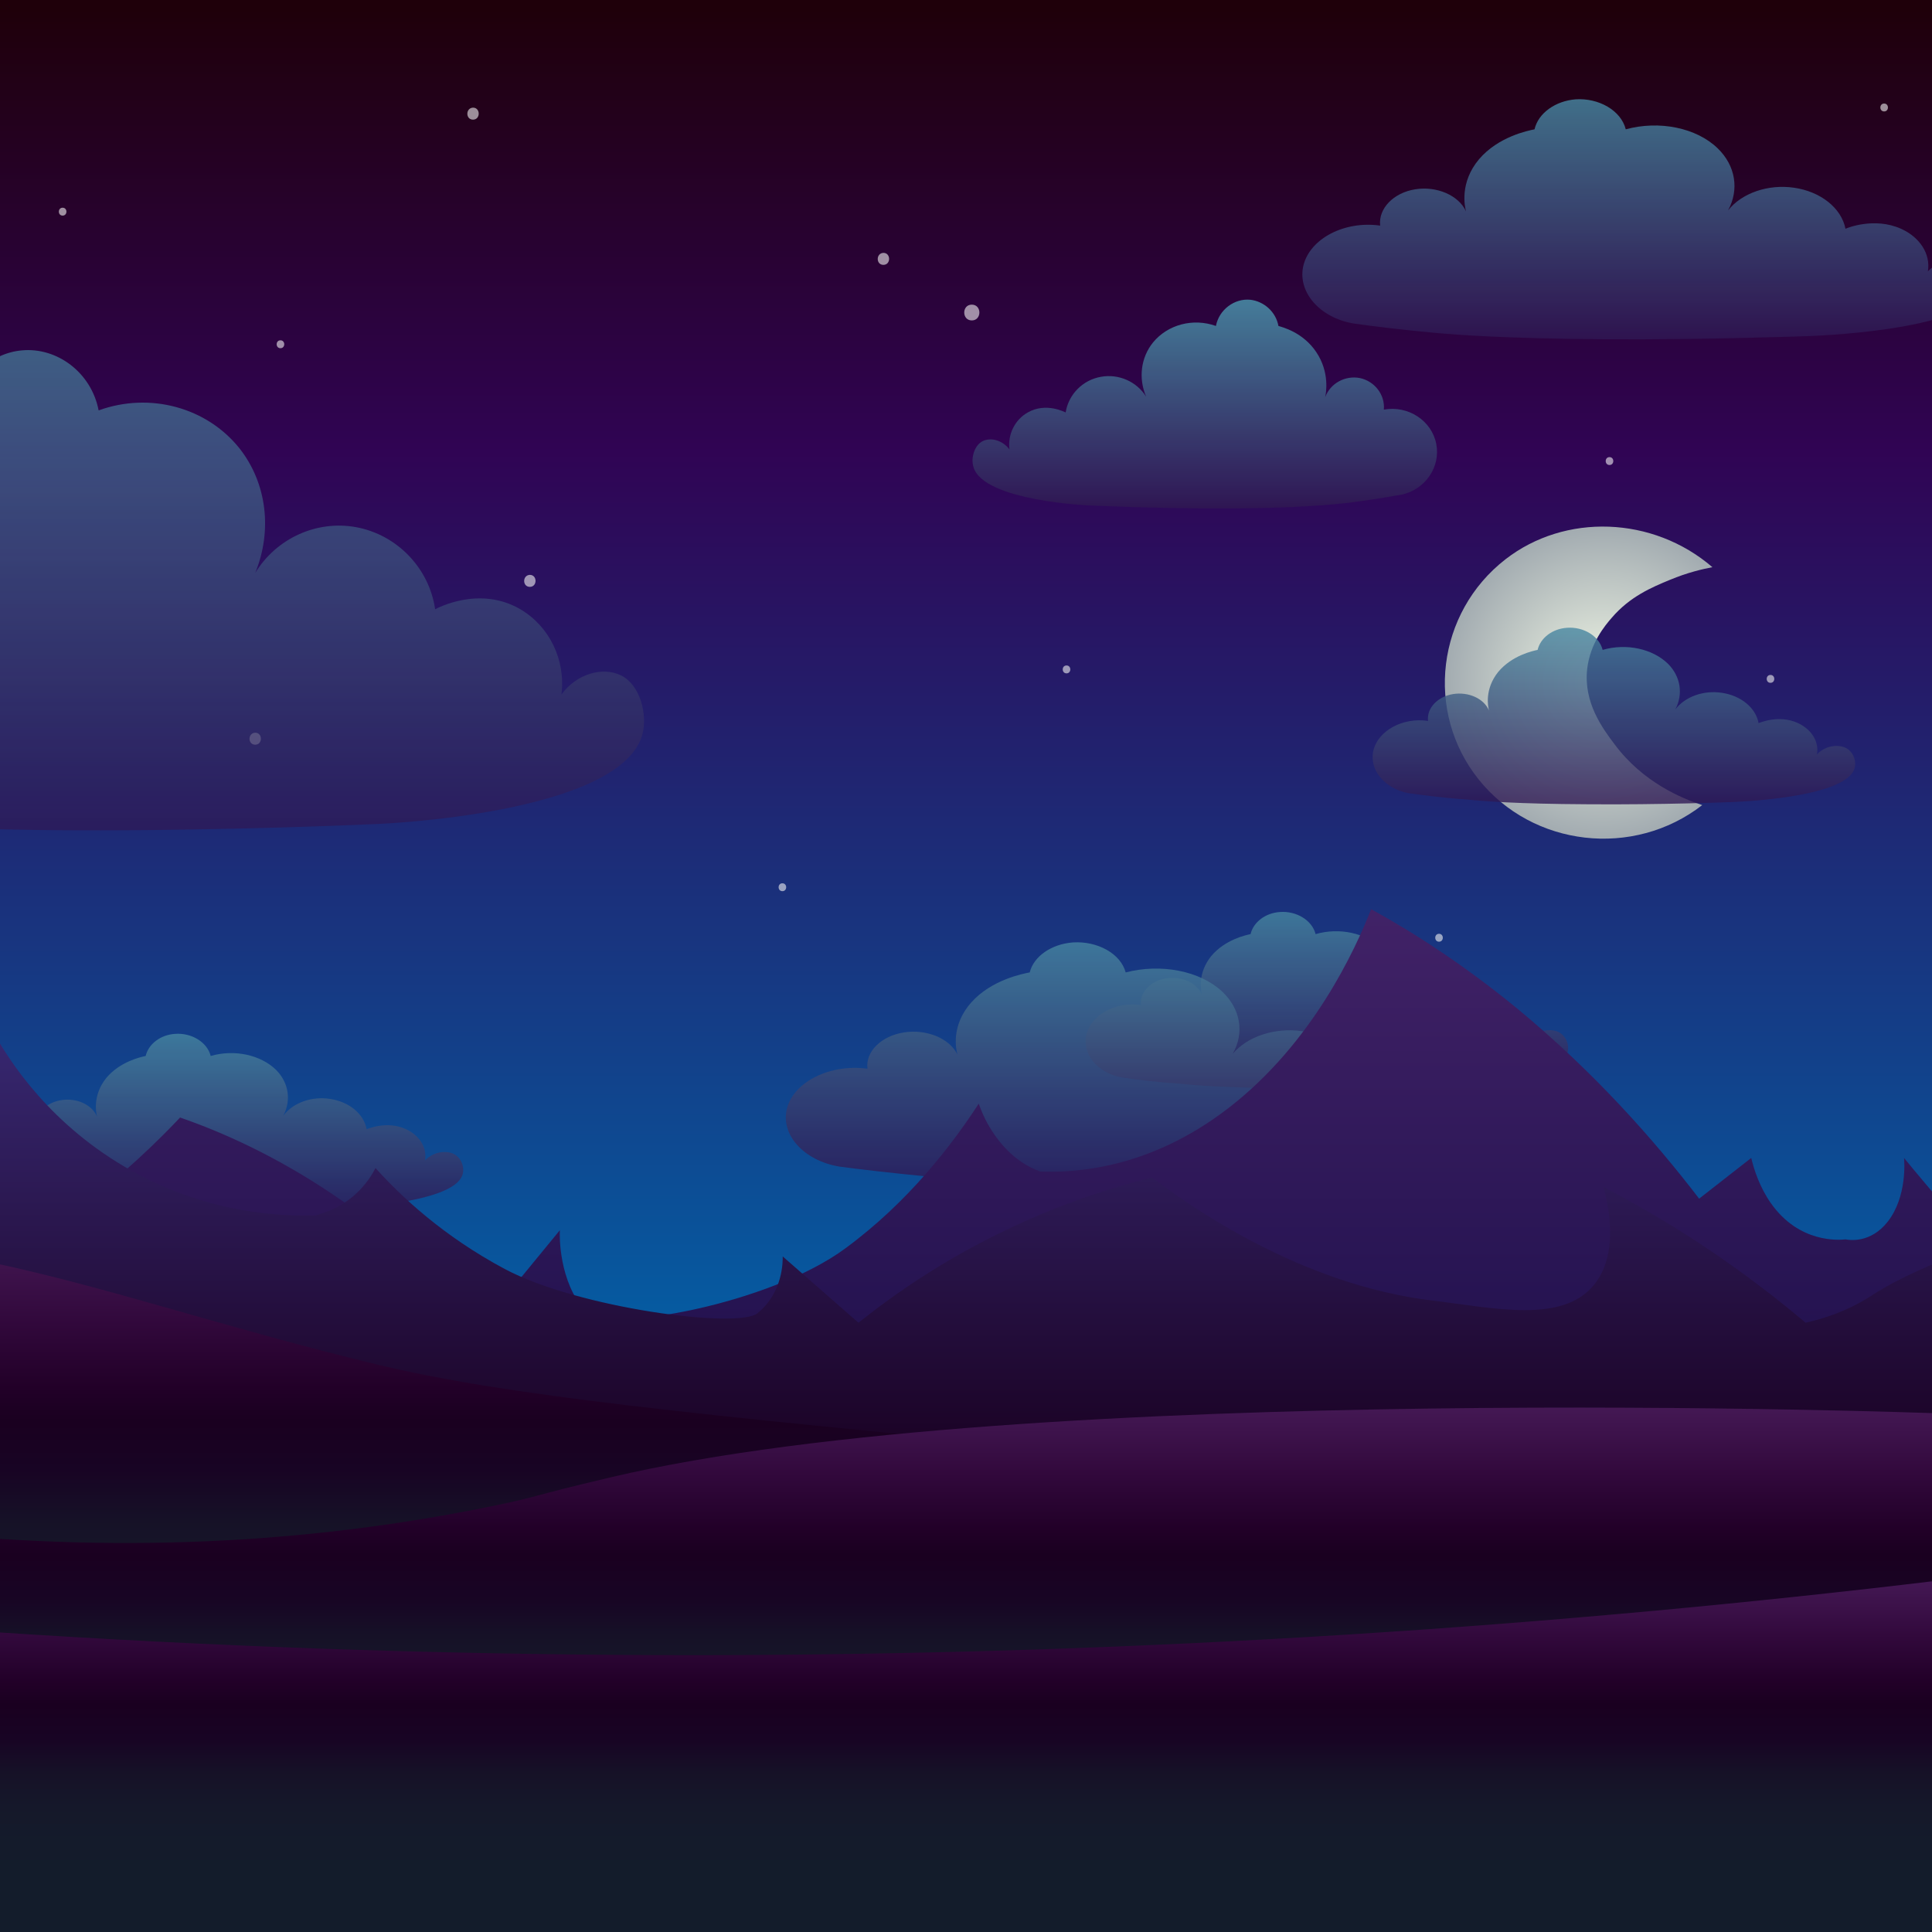
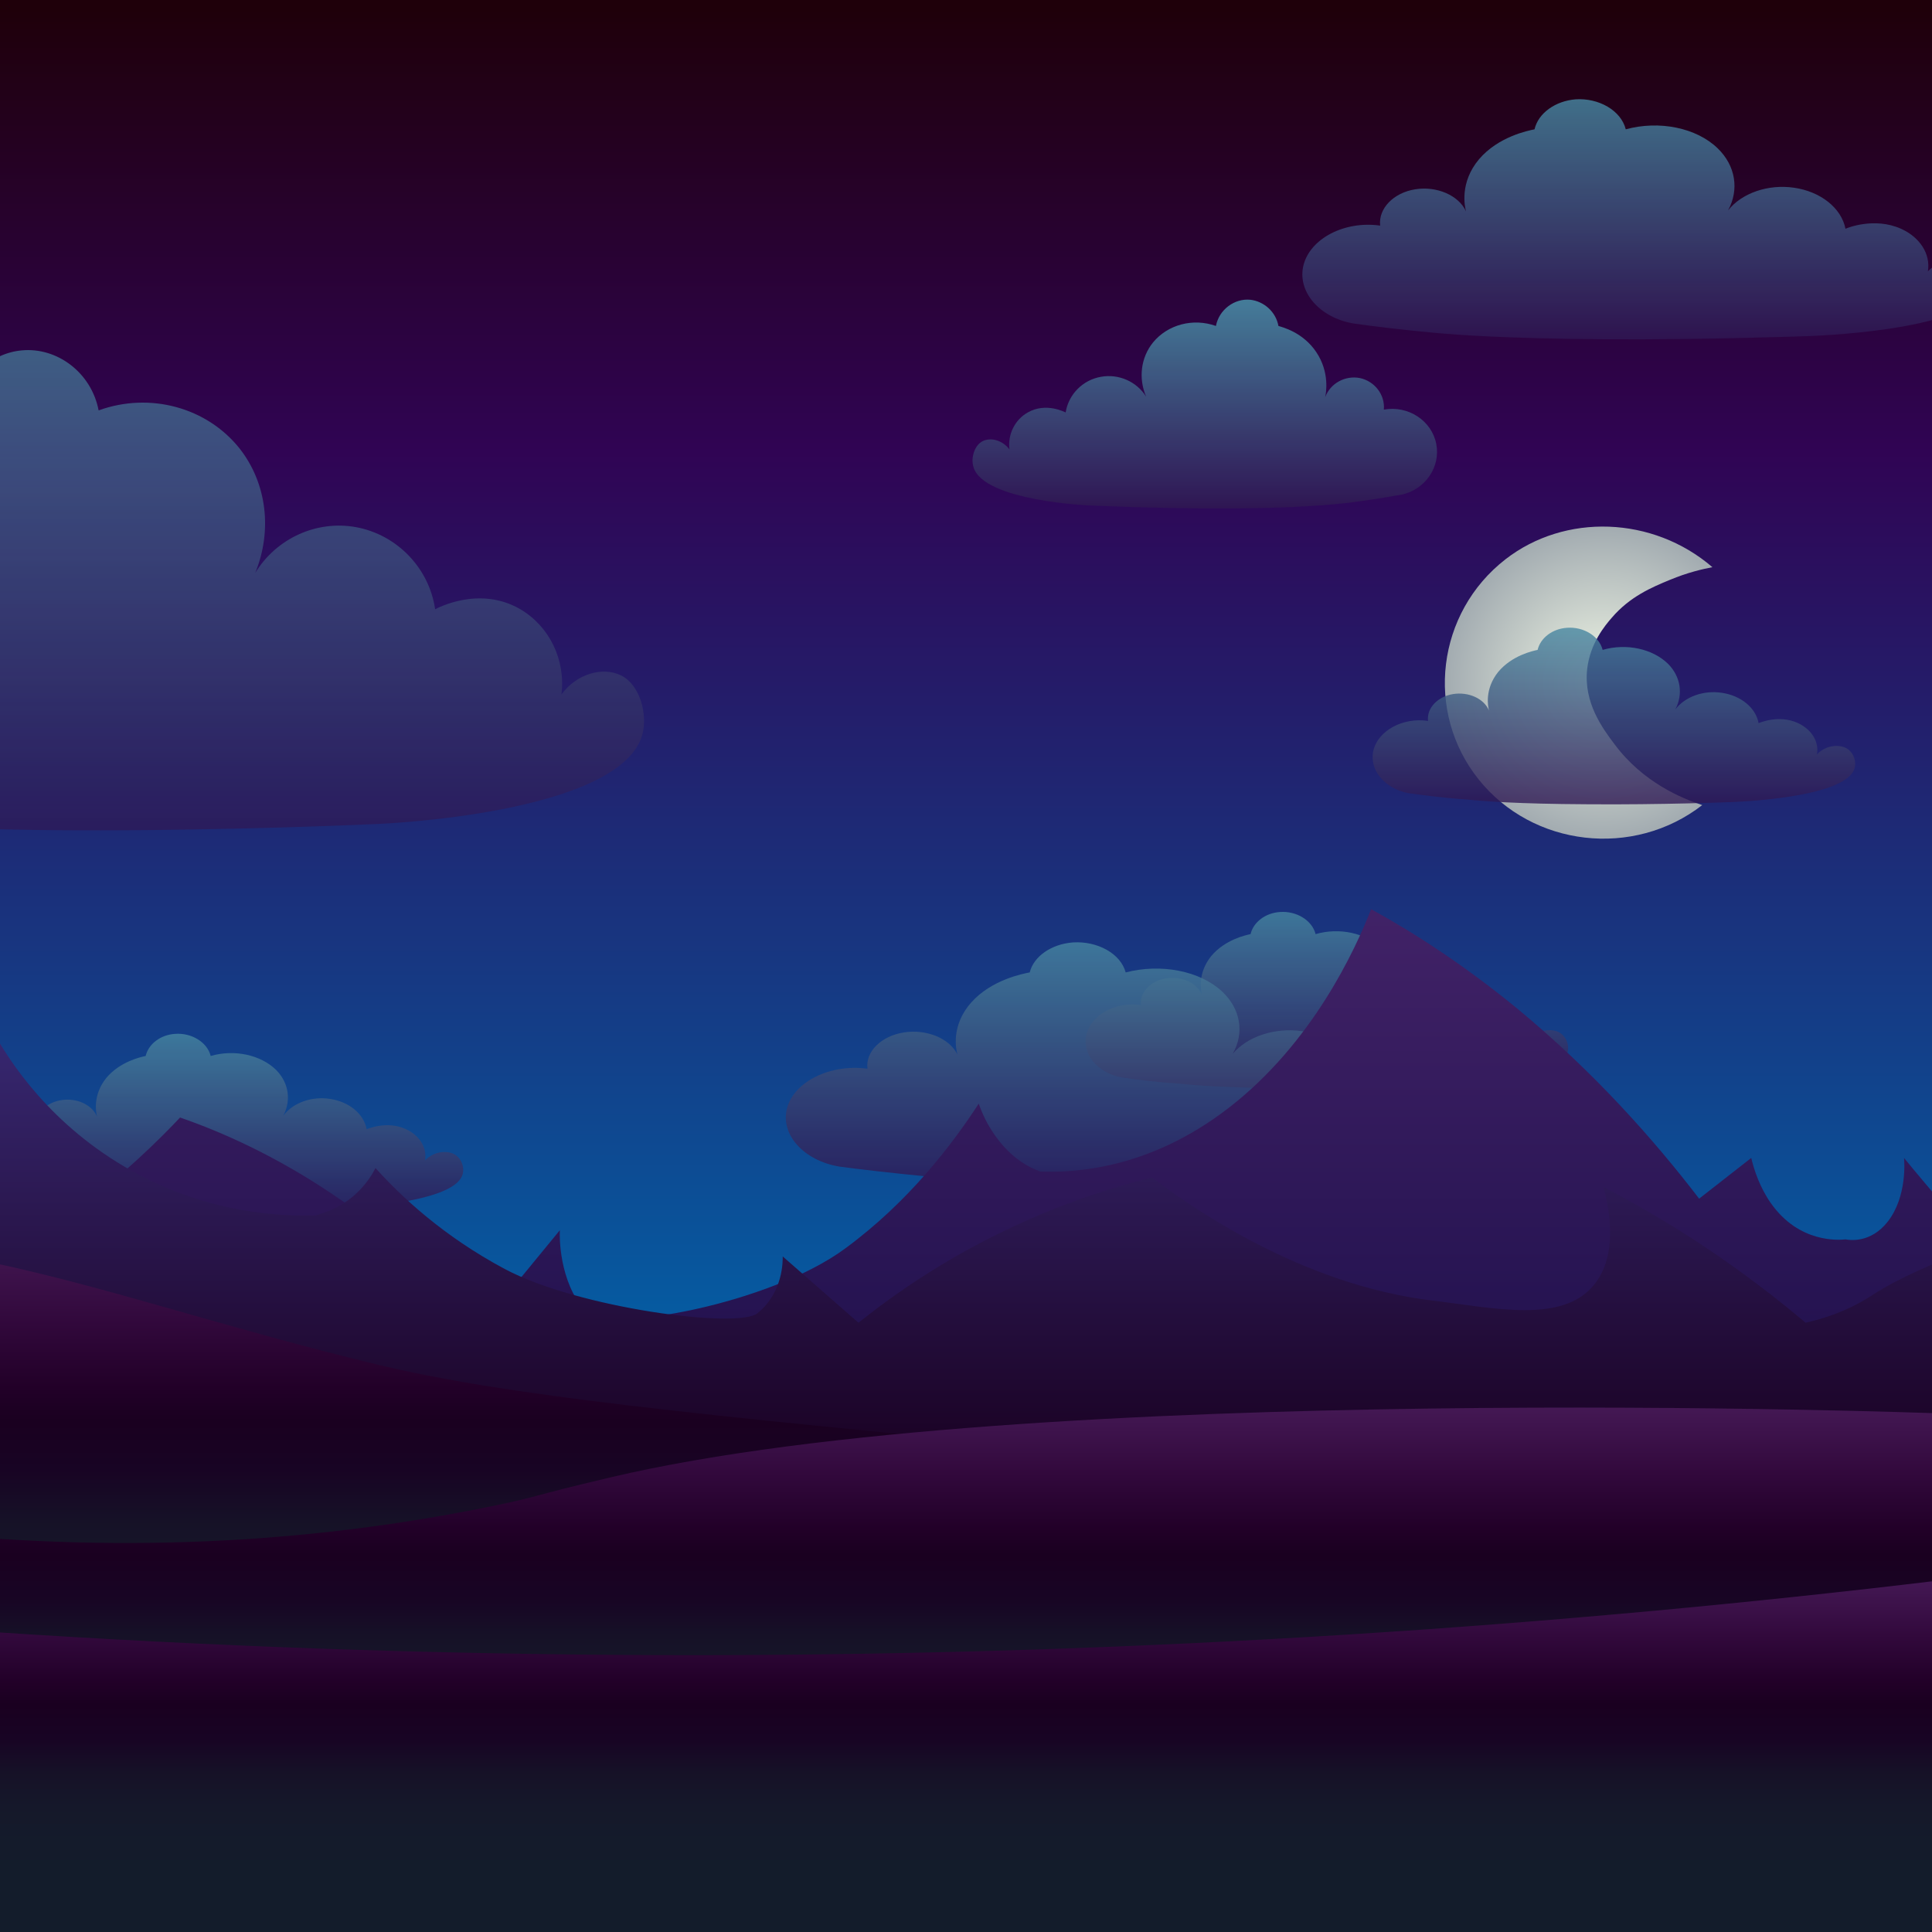
- <svg xmlns="http://www.w3.org/2000/svg" enable-background="new 0 0 792 612" version="1.1" viewBox="0 0 612 612" xml:space="preserve" id="svg192" width="612" height="612">
-   <defs id="defs196" />
-   <style type="text/css" id="style2">
- 	.st0{fill:url(#t);}
- 	.st1{opacity:0.59;}
- 	.st2{fill:#F1F2F2;}
- 	.st3{fill:url(#u);}
- 	.st4{opacity:0.68;fill:url(#v);}
- 	.st5{opacity:0.82;fill:url(#w);}
- 	.st6{opacity:0.92;fill:url(#x);}
- 	.st7{opacity:0.79;fill:url(#y);}
- 	.st8{opacity:0.79;fill:url(#z);}
- 	.st9{opacity:0.79;fill:url(#aa);}
- 	.st10{opacity:0.79;fill:url(#ab);}
- 	.st11{fill:url(#o);}
- 	.st12{fill:url(#p);}
- 	.st13{fill:url(#q);}
- 	.st14{fill:url(#r);}
- 	.st15{fill:url(#s);}
- 	.st16{fill:url(#SVGID_15_);}
- 	.st17{fill:url(#SVGID_16_);}
- 	.st18{opacity:0.68;fill:url(#SVGID_17_);}
- 	.st19{opacity:0.82;fill:url(#SVGID_18_);}
- 	.st20{opacity:0.92;fill:url(#SVGID_19_);}
- 	.st21{opacity:0.79;fill:url(#SVGID_20_);}
- 	.st22{opacity:0.79;fill:url(#SVGID_21_);}
- 	.st23{opacity:0.79;fill:url(#SVGID_22_);}
- 	.st24{opacity:0.79;fill:url(#SVGID_23_);}
- 	.st25{fill:url(#SVGID_24_);}
- 	.st26{fill:url(#SVGID_25_);}
- 	.st27{fill:url(#SVGID_26_);}
- 	.st28{fill:url(#SVGID_27_);}
- 	.st29{fill:url(#SVGID_28_);}
- 	.st30{fill:url(#SVGID_29_);}
- 	.st31{fill:url(#SVGID_30_);}
- 	.st32{opacity:0.68;fill:url(#SVGID_31_);}
- 	.st33{opacity:0.82;fill:url(#SVGID_32_);}
- 	.st34{opacity:0.92;fill:url(#SVGID_33_);}
- 	.st35{opacity:0.79;fill:url(#SVGID_34_);}
- 	.st36{opacity:0.79;fill:url(#SVGID_35_);}
- 	.st37{opacity:0.79;fill:url(#SVGID_36_);}
- 	.st38{opacity:0.79;fill:url(#SVGID_37_);}
- 	.st39{fill:url(#SVGID_38_);}
- 	.st40{fill:url(#SVGID_39_);}
- 	.st41{fill:url(#SVGID_40_);}
- 	.st42{fill:url(#SVGID_41_);}
- 	.st43{fill:url(#SVGID_42_);}
- 	.st44{fill:url(#SVGID_43_);}
- 	.st45{fill:url(#SVGID_44_);}
- 	.st46{opacity:0.68;fill:url(#SVGID_45_);}
- 	.st47{opacity:0.82;fill:url(#SVGID_46_);}
- 	.st48{opacity:0.92;fill:url(#SVGID_47_);}
- 	.st49{opacity:0.79;fill:url(#SVGID_48_);}
- 	.st50{opacity:0.79;fill:url(#SVGID_49_);}
- 	.st51{opacity:0.79;fill:url(#SVGID_50_);}
- 	.st52{opacity:0.79;fill:url(#SVGID_51_);}
- 	.st53{fill:url(#SVGID_52_);}
- 	.st54{fill:url(#SVGID_53_);}
- 	.st55{fill:url(#SVGID_54_);}
- 	.st56{fill:url(#SVGID_55_);}
- 	.st57{fill:url(#SVGID_56_);}
- 	.st58{fill:url(#SVGID_57_);}
- 	.st59{fill:url(#SVGID_58_);}
- 	.st60{opacity:0.68;fill:url(#SVGID_59_);}
- 	.st61{opacity:0.82;fill:url(#SVGID_60_);}
- 	.st62{opacity:0.92;fill:url(#SVGID_61_);}
- 	.st63{opacity:0.79;fill:url(#SVGID_62_);}
- 	.st64{opacity:0.79;fill:url(#SVGID_63_);}
- 	.st65{opacity:0.79;fill:url(#SVGID_64_);}
- 	.st66{opacity:0.79;fill:url(#SVGID_65_);}
- 	.st67{fill:url(#SVGID_66_);}
- 	.st68{fill:url(#SVGID_67_);}
- 	.st69{fill:url(#SVGID_68_);}
- 	.st70{fill:url(#SVGID_69_);}
- 	.st71{fill:url(#SVGID_70_);}
- </style>
-   <linearGradient id="t" x1="396" x2="396" y2="456" gradientUnits="userSpaceOnUse" gradientTransform="translate(-178.1591)">
-     <stop stop-color="#1F000A" offset=".006" id="stop4" />
-     <stop stop-color="#300454" offset=".314" id="stop6" />
-     <stop stop-color="#0066AB" offset=".993" id="stop8" />
+ <svg xmlns="http://www.w3.org/2000/svg" xml:space="preserve" id="svg192" version="1.1" viewBox="0 0 612 612">
+   <linearGradient id="t" x1="396" x2="396" y2="456" gradientTransform="translate(-178.16)" gradientUnits="userSpaceOnUse">
+     <stop id="stop4" offset=".006" stop-color="#1F000A" />
+     <stop id="stop6" offset=".314" stop-color="#300454" />
+     <stop id="stop8" offset=".993" stop-color="#0066AB" />
  </linearGradient>
-   <rect class="st0" width="792" height="456" id="rect11" x="-178.159" y="0" style="fill:url(#t)" />
-   <radialGradient id="u" cx="270.26" cy="131.05" r="55.541" gradientUnits="userSpaceOnUse" gradientTransform="matrix(0.5593133,0.6990798,-0.7124712,0.5529096,450.0017,-45.13602)">
-     <stop stop-color="#F1F7E6" offset="0" id="stop13" />
-     <stop stop-color="#A3ACB1" offset=".99" id="stop15" />
+   <path id="rect11" fill="url(#t)" d="M-178.159 0h792v456h-792z" />
+   <radialGradient id="u" cx="270.26" cy="131.05" r="55.541" gradientTransform="matrix(.55931 .69908 -.71247 .55291 450.002 -45.136)" gradientUnits="userSpaceOnUse">
+     <stop id="stop13" offset="0" stop-color="#F1F7E6" />
+     <stop id="stop15" offset=".99" stop-color="#A3ACB1" />
  </radialGradient>
-   <path class="st3" d="m 510.561,195.683 c 5.792,-6.761 12.723,-9.647 18.36,-11.982 5.709,-2.391 10.614,-3.478 13.519,-4.032 -18.903,-16.265 -46.72,-17.113 -65.53,-2.517 -21.802,16.919 -25.646,48.344 -8.531,69.736 17.115,21.392 49.037,25.061 70.838,8.142 -6.262,-2.053 -18.734,-7.105 -27.759,-19.251 -3.829,-5.074 -9.864,-13.195 -8.689,-23.851 0.94,-8.208 5.689,-13.82 7.791,-16.244 z" id="path18" style="fill:url(#u);stroke-width:0.899" />
-   <g class="st1" id="g58" transform="translate(-178.1591)">
-     <path class="st2" d="m 328,37.9 c 2.4,0 2.4,-3.8 0,-3.8 -2.4,0.1 -2.4,3.8 0,3.8 z" id="path20" />
-     <path class="st2" d="m 486,101.5 c 3.2,0 3.2,-5 0,-5 -3.2,0 -3.2,5 0,5 z" id="path22" />
-     <path class="st2" d="m 198,68.3 c 1.6,0 1.6,-2.5 0,-2.5 -1.6,0 -1.6,2.5 0,2.5 z" id="path24" />
-     <path class="st2" d="m 267,110.3 c 1.6,0 1.6,-2.5 0,-2.5 -1.6,0 -1.6,2.5 0,2.5 z" id="path26" />
-     <path class="st2" d="m 426,282.3 c 1.6,0 1.6,-2.5 0,-2.5 -1.6,0 -1.6,2.5 0,2.5 z" id="path28" />
-     <path class="st2" d="m 516,213.3 c 1.6,0 1.6,-2.5 0,-2.5 -1.6,0 -1.6,2.5 0,2.5 z" id="path30" />
-     <path class="st2" d="m 634,298.3 c 1.6,0 1.6,-2.5 0,-2.5 -1.6,0 -1.6,2.5 0,2.5 z" id="path32" />
-     <path class="st2" d="m 739,216.3 c 1.6,0 1.6,-2.5 0,-2.5 -1.6,0 -1.6,2.5 0,2.5 z" id="path34" />
-     <path class="st2" d="m 688,147.3 c 1.6,0 1.6,-2.5 0,-2.5 -1.6,0 -1.6,2.5 0,2.5 z" id="path36" />
-     <path class="st2" d="m 775,35.3 c 1.6,0 1.6,-2.5 0,-2.5 -1.6,0 -1.6,2.5 0,2.5 z" id="path38" />
-     <path class="st2" d="m 64,298.3 c 1.6,0 1.6,-2.5 0,-2.5 -1.6,0 -1.6,2.5 0,2.5 z" id="path40" />
-     <path class="st2" d="m 43,159.3 c 1.6,0 1.6,-2.5 0,-2.5 -1.6,0 -1.6,2.5 0,2.5 z" id="path42" />
-     <path class="st2" d="m 132,82.3 c 1.6,0 1.6,-2.5 0,-2.5 -1.6,0 -1.6,2.5 0,2.5 z" id="path44" />
-     <path class="st2" d="m 77,56.9 c 2.4,0 2.4,-3.8 0,-3.8 -2.4,0.1 -2.4,3.8 0,3.8 z" id="path46" />
-     <path class="st2" d="m 103,119.9 c 2.4,0 2.4,-3.8 0,-3.8 -2.4,0.1 -2.4,3.8 0,3.8 z" id="path48" />
-     <path class="st2" d="m 458,83.9 c 2.4,0 2.4,-3.8 0,-3.8 -2.4,0.1 -2.4,3.8 0,3.8 z" id="path50" />
-     <path class="st2" d="m 346,185.9 c 2.4,0 2.4,-3.8 0,-3.8 -2.4,0.1 -2.4,3.8 0,3.8 z" id="path52" />
-     <path class="st2" d="m 164,323.9 c 2.4,0 2.4,-3.8 0,-3.8 -2.4,0.1 -2.4,3.8 0,3.8 z" id="path54" />
-     <path class="st2" d="m 259,235.9 c 2.4,0 2.4,-3.8 0,-3.8 -2.4,0.1 -2.4,3.8 0,3.8 z" id="path56" />
-   </g>
-   <linearGradient id="v" x1="217.2" x2="217.2" y1="110.9" y2="263.03" gradientUnits="userSpaceOnUse" gradientTransform="translate(-178.1591)">
-     <stop stop-color="#4787A1" offset="0" id="stop60" />
-     <stop stop-color="#2F1753" offset=".995" id="stop62" />
+   <path id="path18" fill="url(#u)" stroke-width=".899" d="M510.56 195.683c5.793-6.761 12.723-9.647 18.361-11.982 5.71-2.391 10.614-3.478 13.519-4.033-18.903-16.265-46.72-17.113-65.53-2.516-21.801 16.919-25.646 48.344-8.53 69.736 17.114 21.391 49.036 25.06 70.838 8.141-6.262-2.052-18.734-7.104-27.759-19.25-3.828-5.075-9.864-13.195-8.69-23.852.94-8.208 5.69-13.82 7.792-16.244z" />
+   <linearGradient id="v" x1="217.2" x2="217.2" y1="110.9" y2="263.03" gradientTransform="translate(-178.16)" gradientUnits="userSpaceOnUse">
+     <stop id="stop60" offset="0" stop-color="#4787A1" />
+     <stop id="stop62" offset=".995" stop-color="#2F1753" />
  </linearGradient>
-   <path class="st4" d="m -101.159,253 c -16.7,-3.9 -27.4,-20.3 -24.2,-36.8 3.2,-16.9 20,-28.4 37.2,-25.2 -1,-10.9 6.4,-20.8 17,-23 10.5,-2.2 21.1,3.8 24.6,14 -0.6,-3 -3.3,-18.2 6.4,-33 9.4,-14.5 23.9,-18.3 27,-19 1.9,-10.3 10.2,-18.1 20,-19 11.2,-1.1 22.1,7 24.4,19 16.3,-5.9 34.3,-0.9 44.6,12 8.7,11 10.5,26.1 5,39.5 6.7,-11 19.5,-16.8 32,-14.5 12.9,2.4 23.1,12.9 25,26 0.6,-0.3 14,-7.6 27,0 9.2,5.4 14.4,16.1 13,27 4.9,-6.7 13.2,-8.9 19,-6 5.9,3 8.4,12.3 6.6,18.8 -7.2,25.2 -83.6,28.2 -83.6,28.2 0,0 -48.4,2.3 -99,2 -47.8,-0.3 -71.7,-2.8 -82,-4 -16.5,-1.9 -30.3,-4.2 -40,-6 z" id="path65" style="fill:url(#v)" />
-   <linearGradient id="w" x1="663.58" x2="663.58" y1="29.904" y2="105.97" gradientUnits="userSpaceOnUse" gradientTransform="translate(-143.5083,1.467191)">
-     <stop stop-color="#4787A1" offset="0" id="stop67" />
-     <stop stop-color="#2F1753" offset=".995" id="stop69" />
+   <path id="path65" fill="url(#v)" d="M-101.16 253c-16.7-3.9-27.4-20.3-24.2-36.8 3.2-16.9 20-28.4 37.2-25.2-1-10.9 6.4-20.8 17-23 10.5-2.2 21.1 3.8 24.6 14-.6-3-3.3-18.2 6.4-33 9.4-14.5 23.9-18.3 27-19 1.9-10.3 10.2-18.1 20-19 11.2-1.1 22.1 7 24.4 19 16.3-5.9 34.3-.9 44.6 12 8.7 11 10.5 26.1 5 39.5 6.7-11 19.5-16.8 32-14.5 12.9 2.4 23.1 12.9 25 26 .6-.3 14-7.6 27 0 9.2 5.4 14.4 16.1 13 27 4.9-6.7 13.2-8.9 19-6 5.9 3 8.4 12.3 6.6 18.8-7.2 25.2-83.6 28.2-83.6 28.2s-48.4 2.3-99 2c-47.8-.3-71.7-2.8-82-4a590.2 590.2 0 0 1-40-6z" opacity=".68" />
+   <linearGradient id="w" x1="663.58" x2="663.58" y1="29.904" y2="105.97" gradientTransform="translate(-143.508 1.467)" gradientUnits="userSpaceOnUse">
+     <stop id="stop67" offset="0" stop-color="#4787A1" />
+     <stop id="stop69" offset=".995" stop-color="#2F1753" />
  </linearGradient>
-   <path class="st5" d="m 428.692,102.467 c -10.9,-1.9 -17.8,-10.2 -15.8,-18.4 2.1,-8.5 13,-14.2 24.3,-12.6 -0.6,-5.4 4.2,-10.4 11.1,-11.5 6.8,-1.1 13.8,1.9 16.1,7 -0.4,-1.5 -2.1,-9.1 4.1,-16.5 6.1,-7.2 15.6,-9.1 17.6,-9.5 1.2,-5.2 6.7,-9 13,-9.5 7.3,-0.5 14.4,3.5 15.9,9.5 10.6,-2.9 22.4,-0.5 29.1,6 5.7,5.5 6.9,13.1 3.3,19.7 4.3,-5.5 12.7,-8.4 20.9,-7.2 8.4,1.2 15,6.4 16.3,13 0.4,-0.2 9.1,-3.8 17.6,0 6,2.7 9.4,8 8.5,13.5 3.2,-3.4 8.6,-4.5 12.4,-3 3.9,1.5 5.5,6.1 4.3,9.4 -4.7,12.6 -54.5,14.1 -54.5,14.1 0,0 -31.6,1.2 -64.6,1 -31.2,-0.2 -46.8,-1.4 -53.5,-2 -10.8,-1 -19.8,-2.1 -26.1,-3 z" id="path72" style="fill:url(#w)" />
-   <linearGradient id="x" x1="-2904.7" x2="-2904.7" y1="55.904" y2="122" gradientTransform="matrix(-1.1403,0,0,1,-2930.733,39.05537)" gradientUnits="userSpaceOnUse">
-     <stop stop-color="#4787A1" offset="0" id="stop74" />
-     <stop stop-color="#2F1753" offset=".995" id="stop76" />
+   <path id="path72" fill="url(#w)" d="M428.692 102.467c-10.9-1.9-17.8-10.2-15.8-18.4 2.1-8.5 13-14.2 24.3-12.6-.6-5.4 4.2-10.4 11.1-11.5 6.8-1.1 13.8 1.9 16.1 7-.4-1.5-2.1-9.1 4.1-16.5 6.1-7.2 15.6-9.1 17.6-9.5 1.2-5.2 6.7-9 13-9.5 7.3-.5 14.4 3.5 15.9 9.5 10.6-2.9 22.4-.5 29.1 6 5.7 5.5 6.9 13.1 3.3 19.7 4.3-5.5 12.7-8.4 20.9-7.2 8.4 1.2 15 6.4 16.3 13 .4-.2 9.1-3.8 17.6 0 6 2.7 9.4 8 8.5 13.5 3.2-3.4 8.6-4.5 12.4-3 3.9 1.5 5.5 6.1 4.3 9.4-4.7 12.6-54.5 14.1-54.5 14.1s-31.6 1.2-64.6 1c-31.2-.2-46.8-1.4-53.5-2-10.8-1-19.8-2.1-26.1-3z" opacity=".82" />
+   <linearGradient id="x" x1="-2904.7" x2="-2904.7" y1="55.904" y2="122" gradientTransform="matrix(-1.1403 0 0 1 -2930.733 39.055)" gradientUnits="userSpaceOnUse">
+     <stop id="stop74" offset="0" stop-color="#4787A1" />
+     <stop id="stop76" offset=".995" stop-color="#2F1753" />
  </linearGradient>
-   <path class="st6" d="m 444.167,156.655 c 7.4,-1.7 12.2,-8.8 10.8,-16 -1.4,-7.4 -8.9,-12.3 -16.6,-10.9 0.4,-4.7 -2.9,-9 -7.6,-10 -4.7,-0.9 -9.4,1.7 -11,6.1 0.3,-1.3 1.5,-7.9 -2.8,-14.3 -4.2,-6.3 -10.7,-7.9 -12,-8.3 -0.8,-4.5 -4.6,-7.8 -8.9,-8.3 -5,-0.5 -9.9,3.1 -10.9,8.3 -7.3,-2.6 -15.3,-0.4 -19.9,5.2 -3.9,4.8 -4.7,11.4 -2.2,17.2 -3,-4.8 -8.7,-7.3 -14.3,-6.3 -5.8,1 -10.3,5.6 -11.2,11.3 -0.3,-0.1 -6.2,-3.3 -12,0 -4.1,2.3 -6.4,7 -5.8,11.7 -2.2,-2.9 -5.9,-3.9 -8.5,-2.6 -2.6,1.3 -3.8,5.3 -2.9,8.2 3.2,10.9 37.3,12.2 37.3,12.2 0,0 21.6,1 44.2,0.9 21.3,-0.1 32,-1.2 36.6,-1.7 7.2,-0.9 13.3,-1.9 17.7,-2.7 z" id="path79" style="fill:url(#x)" />
-   <linearGradient id="y" x1="248.47" x2="248.47" y1="327.57" y2="383.6" gradientUnits="userSpaceOnUse" gradientTransform="translate(-178.1591)">
-     <stop stop-color="#4787A1" offset="0" id="stop81" />
-     <stop stop-color="#2F1753" offset=".995" id="stop83" />
+   <path id="path79" fill="url(#x)" d="M444.167 156.655c7.4-1.7 12.2-8.8 10.8-16-1.4-7.4-8.9-12.3-16.6-10.9.4-4.7-2.9-9-7.6-10-4.7-.9-9.4 1.7-11 6.1.3-1.3 1.5-7.9-2.8-14.3-4.2-6.3-10.7-7.9-12-8.3-.8-4.5-4.6-7.8-8.9-8.3-5-.5-9.9 3.1-10.9 8.3-7.3-2.6-15.3-.4-19.9 5.2-3.9 4.8-4.7 11.4-2.2 17.2-3-4.8-8.7-7.3-14.3-6.3-5.8 1-10.3 5.6-11.2 11.3-.3-.1-6.2-3.3-12 0-4.1 2.3-6.4 7-5.8 11.7-2.2-2.9-5.9-3.9-8.5-2.6-2.6 1.3-3.8 5.3-2.9 8.2 3.2 10.9 37.3 12.2 37.3 12.2s21.6 1 44.2.9c21.3-.1 32-1.2 36.6-1.7 7.2-.9 13.3-1.9 17.7-2.7z" opacity=".92" />
+   <linearGradient id="y" x1="248.47" x2="248.47" y1="327.57" y2="383.6" gradientTransform="translate(-178.16)" gradientUnits="userSpaceOnUse">
+     <stop id="stop81" offset="0" stop-color="#4787A1" />
+     <stop id="stop83" offset=".995" stop-color="#2F1753" />
  </linearGradient>
-   <path class="st7" d="m 5.341,379.9 c -7.7,-1.4 -12.7,-7.5 -11.2,-13.6 1.5,-6.2 9.3,-10.5 17.3,-9.3 -0.5,-4 3,-7.7 7.9,-8.5 4.9,-0.8 9.8,1.4 11.4,5.2 -0.3,-1.1 -1.5,-6.7 2.9,-12.2 4.4,-5.3 11.1,-6.7 12.5,-7 0.9,-3.8 4.7,-6.7 9.3,-7 5.2,-0.4 10.2,2.6 11.3,7 7.6,-2.2 15.9,-0.3 20.7,4.4 4,4 4.9,9.6 2.3,14.5 3.1,-4.1 9,-6.2 14.8,-5.3 6,0.9 10.7,4.7 11.6,9.6 0.3,-0.1 6.5,-2.8 12.5,0 4.3,2 6.7,5.9 6,9.9 2.3,-2.5 6.1,-3.3 8.8,-2.2 2.7,1.1 3.9,4.5 3,6.9 -3.3,9.3 -38.7,10.4 -38.7,10.4 0,0 -22.5,0.9 -45.9,0.7 -22.2,-0.1 -33.3,-1 -38,-1.5 -7.6,-0.5 -14,-1.3 -18.5,-2 z" id="path86" style="fill:url(#y)" />
-   <linearGradient id="z" x1="77.001" x2="77.001" y1="299.93" y2="355.96" gradientUnits="userSpaceOnUse" gradientTransform="translate(434.2677,-101.0343)">
-     <stop stop-color="#4787A1" offset="0" id="stop88" />
-     <stop stop-color="#2F1753" offset=".995" id="stop90" />
+   <path id="path86" fill="url(#y)" d="M5.34 379.9c-7.7-1.4-12.7-7.5-11.2-13.6 1.5-6.2 9.3-10.5 17.3-9.3-.5-4 3-7.7 7.9-8.5 4.9-.8 9.8 1.4 11.4 5.2-.3-1.1-1.5-6.7 2.9-12.2 4.4-5.3 11.1-6.7 12.5-7 .9-3.8 4.7-6.7 9.3-7 5.2-.4 10.2 2.6 11.3 7 7.6-2.2 15.9-.3 20.7 4.4 4 4 4.9 9.6 2.3 14.5 3.1-4.1 9-6.2 14.8-5.3 6 .9 10.7 4.7 11.6 9.6.3-.1 6.5-2.8 12.5 0 4.3 2 6.7 5.9 6 9.9 2.3-2.5 6.1-3.3 8.8-2.2 2.7 1.1 3.9 4.5 3 6.9-3.3 9.3-38.7 10.4-38.7 10.4s-22.5.9-45.9.7c-22.2-.1-33.3-1-38-1.5-7.6-.5-14-1.3-18.5-2z" opacity=".79" />
+   <linearGradient id="z" x1="77.001" x2="77.001" y1="299.93" y2="355.96" gradientTransform="translate(434.268 -101.034)" gradientUnits="userSpaceOnUse">
+     <stop id="stop88" offset="0" stop-color="#4787A1" />
+     <stop id="stop90" offset=".995" stop-color="#2F1753" />
  </linearGradient>
-   <path class="st8" d="m 446.268,251.266 c -7.7,-1.4 -12.7,-7.5 -11.2,-13.6 1.5,-6.2 9.3,-10.5 17.3,-9.3 -0.5,-4 3,-7.7 7.9,-8.5 4.9,-0.8 9.8,1.4 11.4,5.2 -0.3,-1.1 -1.5,-6.7 2.9,-12.2 4.4,-5.3 11.1,-6.7 12.5,-7 0.9,-3.8 4.7,-6.7 9.3,-7 5.2,-0.4 10.2,2.6 11.3,7 7.6,-2.2 15.9,-0.3 20.7,4.4 4,4 4.9,9.6 2.3,14.5 3.1,-4.1 9,-6.2 14.8,-5.3 6,0.9 10.7,4.7 11.6,9.6 0.3,-0.1 6.5,-2.8 12.5,0 4.3,2 6.7,5.9 6,9.9 2.3,-2.5 6.1,-3.3 8.8,-2.2 2.7,1.1 3.9,4.5 3,6.9 -3.3,9.3 -38.7,10.4 -38.7,10.4 0,0 -22.5,0.9 -45.9,0.7 -22.2,-0.1 -33.3,-1 -38,-1.5 -7.6,-0.5 -14,-1.4 -18.5,-2 z" id="path93" style="fill:url(#z)" />
-   <linearGradient id="aa" x1="598.53" x2="598.53" y1="288.97" y2="345" gradientUnits="userSpaceOnUse" gradientTransform="translate(-178.1591)">
-     <stop stop-color="#4787A1" offset="0" id="stop95" />
-     <stop stop-color="#2F1753" offset=".995" id="stop97" />
+   <path id="path93" fill="url(#z)" d="M446.268 251.266c-7.7-1.4-12.7-7.5-11.2-13.6 1.5-6.2 9.3-10.5 17.3-9.3-.5-4 3-7.7 7.9-8.5 4.9-.8 9.8 1.4 11.4 5.2-.3-1.1-1.5-6.7 2.9-12.2 4.4-5.3 11.1-6.7 12.5-7 .9-3.8 4.7-6.7 9.3-7 5.2-.4 10.2 2.6 11.3 7 7.6-2.2 15.9-.3 20.7 4.4 4 4 4.9 9.6 2.3 14.5 3.1-4.1 9-6.2 14.8-5.3 6 .9 10.7 4.7 11.6 9.6.3-.1 6.5-2.8 12.5 0 4.3 2 6.7 5.9 6 9.9 2.3-2.5 6.1-3.3 8.8-2.2 2.7 1.1 3.9 4.5 3 6.9-3.3 9.3-38.7 10.4-38.7 10.4s-22.5.9-45.9.7c-22.2-.1-33.3-1-38-1.5-7.6-.5-14-1.4-18.5-2z" opacity=".79" />
+   <linearGradient id="aa" x1="598.53" x2="598.53" y1="288.97" y2="345" gradientTransform="translate(-178.16)" gradientUnits="userSpaceOnUse">
+     <stop id="stop95" offset="0" stop-color="#4787A1" />
+     <stop id="stop97" offset=".995" stop-color="#2F1753" />
  </linearGradient>
-   <path class="st9" d="m 355.341,341.3 c -7.7,-1.4 -12.7,-7.5 -11.2,-13.6 1.5,-6.2 9.3,-10.5 17.3,-9.3 -0.5,-4 3,-7.7 7.9,-8.5 4.9,-0.8 9.8,1.4 11.4,5.2 -0.3,-1.1 -1.5,-6.7 2.9,-12.2 4.4,-5.3 11.1,-6.7 12.5,-7 0.9,-3.8 4.7,-6.7 9.3,-7 5.2,-0.4 10.2,2.6 11.3,7 7.6,-2.2 15.9,-0.3 20.7,4.4 4,4 4.9,9.6 2.3,14.5 3.1,-4.1 9,-6.2 14.8,-5.3 6,0.9 10.7,4.7 11.6,9.6 0.3,-0.1 6.5,-2.8 12.5,0 4.3,2 6.7,5.9 6,9.9 2.3,-2.5 6.1,-3.3 8.8,-2.2 2.7,1.1 3.9,4.5 3,6.9 -3.3,9.3 -38.7,10.4 -38.7,10.4 0,0 -22.5,0.9 -45.9,0.7 -22.2,-0.1 -33.3,-1 -38,-1.5 -7.6,-0.5 -13.9,-1.3 -18.5,-2 z" id="path100" style="fill:url(#aa)" />
-   <linearGradient id="ab" x1="532.94" x2="532.94" y1="293.32" y2="369.39" gradientUnits="userSpaceOnUse" gradientTransform="translate(-171.1175,5.13408)">
-     <stop stop-color="#4787A1" offset="0" id="stop102" />
-     <stop stop-color="#2F1753" offset=".995" id="stop104" />
+   <path id="path100" fill="url(#aa)" d="M355.34 341.3c-7.7-1.4-12.7-7.5-11.2-13.6 1.5-6.2 9.3-10.5 17.3-9.3-.5-4 3-7.7 7.9-8.5 4.9-.8 9.8 1.4 11.4 5.2-.3-1.1-1.5-6.7 2.9-12.2 4.4-5.3 11.1-6.7 12.5-7 .9-3.8 4.7-6.7 9.3-7 5.2-.4 10.2 2.6 11.3 7 7.6-2.2 15.9-.3 20.7 4.4 4 4 4.9 9.6 2.3 14.5 3.1-4.1 9-6.2 14.8-5.3 6 .9 10.7 4.7 11.6 9.6.3-.1 6.5-2.8 12.5 0 4.3 2 6.7 5.9 6 9.9 2.3-2.5 6.1-3.3 8.8-2.2 2.7 1.1 3.9 4.5 3 6.9-3.3 9.3-38.7 10.4-38.7 10.4s-22.5.9-45.9.7c-22.2-.1-33.3-1-38-1.5-7.6-.5-13.9-1.3-18.5-2z" opacity=".79" />
+   <linearGradient id="ab" x1="532.94" x2="532.94" y1="293.32" y2="369.39" gradientTransform="translate(-171.117 5.134)" gradientUnits="userSpaceOnUse">
+     <stop id="stop102" offset="0" stop-color="#4787A1" />
+     <stop id="stop104" offset=".995" stop-color="#2F1753" />
  </linearGradient>
-   <path class="st10" d="m 265.883,369.534 c -11.4,-1.9 -18.7,-10.2 -16.6,-18.4 2.2,-8.5 13.7,-14.2 25.5,-12.6 -0.7,-5.4 4.4,-10.4 11.6,-11.5 7.2,-1.1 14.4,1.9 16.9,7 -0.4,-1.5 -2.2,-9.1 4.4,-16.5 6.4,-7.2 16.4,-9.1 18.5,-9.5 1.3,-5.2 7,-9 13.7,-9.5 7.7,-0.5 15.1,3.5 16.7,9.5 11.2,-2.9 23.5,-0.5 30.5,6 5.9,5.5 7.2,13.1 3.4,19.8 4.6,-5.5 13.3,-8.4 21.9,-7.2 8.9,1.2 15.8,6.4 17.1,13 0.4,-0.2 9.6,-3.8 18.5,0 6.3,2.7 9.8,8 8.9,13.5 3.4,-3.4 9.1,-4.5 13,-3 4.1,1.5 5.8,6.1 4.5,9.4 -4.9,12.6 -57.1,14.1 -57.2,14.1 0,0 -33.1,1.2 -67.7,1 -32.7,-0.2 -49.1,-1.4 -56.1,-2 -11.4,-1.1 -20.8,-2.2 -27.5,-3.1 z" id="path107" style="fill:url(#ab)" />
-   <linearGradient id="o" x1="-2980.2" x2="-2980.2" y1="288" y2="488.37" gradientTransform="matrix(-1,0,0,1,-2762.359,0)" gradientUnits="userSpaceOnUse">
-     <stop stop-color="#412267" offset=".005" id="stop109" />
-     <stop stop-color="#160B45" offset="1" id="stop111" />
+   <path id="path107" fill="url(#ab)" d="M265.883 369.534c-11.4-1.9-18.7-10.2-16.6-18.4 2.2-8.5 13.7-14.2 25.5-12.6-.7-5.4 4.4-10.4 11.6-11.5 7.2-1.1 14.4 1.9 16.9 7-.4-1.5-2.2-9.1 4.4-16.5 6.4-7.2 16.4-9.1 18.5-9.5 1.3-5.2 7-9 13.7-9.5 7.7-.5 15.1 3.5 16.7 9.5 11.2-2.9 23.5-.5 30.5 6 5.9 5.5 7.2 13.1 3.4 19.8 4.6-5.5 13.3-8.4 21.9-7.2 8.9 1.2 15.8 6.4 17.1 13 .4-.2 9.6-3.8 18.5 0 6.3 2.7 9.8 8 8.9 13.5 3.4-3.4 9.1-4.5 13-3 4.1 1.5 5.8 6.1 4.5 9.4-4.9 12.6-57.1 14.1-57.2 14.1 0 0-33.1 1.2-67.7 1-32.7-.2-49.1-1.4-56.1-2-11.4-1.1-20.8-2.2-27.5-3.1z" opacity=".79" />
+   <linearGradient id="o" x1="-2980.2" x2="-2980.2" y1="288" y2="488.37" gradientTransform="matrix(-1 0 0 1 -2762.36 0)" gradientUnits="userSpaceOnUse">
+     <stop id="stop109" offset=".005" stop-color="#412267" />
+     <stop id="stop111" offset="1" stop-color="#160B45" />
  </linearGradient>
-   <path class="st11" d="m 613.841,379.6 c -3.6,-4.3 -7.2,-8.5 -10.7,-12.8 0.1,1 1,12.2 -5.1,20.1 -5.5,7.1 -12.4,5.9 -13.4,5.7 -2.1,0.2 -14.7,1.3 -23.7,-11.5 -3.5,-5 -5.3,-10.5 -6.2,-14.3 l -16.5,12.9 c -14.4,-18.8 -33.5,-40.3 -57.6,-60.2 -16.6,-13.6 -32.3,-23.8 -46.3,-31.5 -5,12.7 -18.5,42.4 -45.2,63 -25.4,19.6 -49.2,20.5 -59.6,20.1 -3.1,-1.1 -9.1,-3.9 -14.4,-11.5 -2.5,-3.5 -4.1,-7.1 -5.1,-10 -8.4,12.9 -22.1,31 -42.2,45.8 -24,17.8 -75.9,27.1 -82.3,20.1 -8.6,-9.6 -8.3,-24.2 -8.2,-25.8 -8.2,10 -16.5,20.1 -24.7,30.1 -11.7,-13.1 -27.4,-28.2 -47.3,-41.5 C 87.341,366.2 70.641,358.7 57.041,354 c -11.8,12.5 -48.1,48.7 -91.5,55.9 -19.7,3.3 -42.1,10.5 -52.4,-7.2 -8.1,-13.7 -5,-34.9 -3.1,-44.4 -15.9,11.6 -33,26.1 -50.4,44.4 -5.4,5.7 -10.6,11.5 -15.4,17.2 -5.9,-1.8 -22,-12.7 -22,-12.7 l -0.4,81.2 c 0,0 525.6,-2.8 792,-4.2" id="path114" style="fill:url(#o)" />
-   <linearGradient id="p" x1="396" x2="396" y1="327" y2="466.99" gradientUnits="userSpaceOnUse" gradientTransform="translate(-178.1591)">
-     <stop stop-color="#372871" offset="0" id="stop116" />
-     <stop stop-color="#190020" offset="1" id="stop118" />
+   <path id="path114" fill="url(#o)" d="M613.84 379.6c-3.6-4.3-7.2-8.5-10.7-12.8.1 1 1 12.2-5.1 20.1-5.5 7.1-12.4 5.9-13.4 5.7-2.1.2-14.7 1.3-23.7-11.5-3.5-5-5.3-10.5-6.2-14.3l-16.5 12.9c-14.4-18.8-33.5-40.3-57.6-60.2-16.6-13.6-32.3-23.8-46.3-31.5-5 12.7-18.5 42.4-45.2 63-25.4 19.6-49.2 20.5-59.6 20.1-3.1-1.1-9.1-3.9-14.4-11.5-2.5-3.5-4.1-7.1-5.1-10-8.4 12.9-22.1 31-42.2 45.8-24 17.8-75.9 27.1-82.3 20.1-8.6-9.6-8.3-24.2-8.2-25.8-8.2 10-16.5 20.1-24.7 30.1-11.7-13.1-27.4-28.2-47.3-41.5-18-12.1-34.7-19.6-48.3-24.3-11.8 12.5-48.1 48.7-91.5 55.9-19.7 3.3-42.1 10.5-52.4-7.2-8.1-13.7-5-34.9-3.1-44.4-15.9 11.6-33 26.1-50.4 44.4-5.4 5.7-10.6 11.5-15.4 17.2-5.9-1.8-22-12.7-22-12.7l-.4 81.2s525.6-2.8 792-4.2" />
+   <linearGradient id="p" x1="396" x2="396" y1="327" y2="466.99" gradientTransform="translate(-178.16)" gradientUnits="userSpaceOnUse">
+     <stop id="stop116" offset="0" stop-color="#372871" />
+     <stop id="stop118" offset="1" stop-color="#190020" />
  </linearGradient>
-   <path class="st12" d="m -178.159,392.3 c 4,-3.4 8,-6.9 12.1,-10.3 -0.1,0.7 -1,8.5 5,14 5.4,4.9 12.1,4.1 13,4 2.1,0.2 14.3,0.9 23,-8 3.4,-3.5 5.1,-7.3 6,-10 5.3,3 10.7,6 16,9 14,-13.2 32.6,-28.2 56,-42 16.1,-9.5 31.4,-16.6 45,-22 4.9,8.9 18,29.6 44,44 24.7,13.7 47.8,14.3 58,14 3,-0.8 8.9,-2.7 14,-8 2.4,-2.5 4,-5 5,-7 8.1,9 21.5,21.6 41,32 23.3,12.4 73.8,19 80,14 8.3,-6.7 8,-16.9 8,-18 l 24,21 c 11.4,-9.1 26.7,-19.7 46,-29 17.5,-8.5 33.7,-13.7 47,-17 11.5,8.7 46.8,34 89,39 19.2,2.3 40.9,7.4 51,-5 7.8,-9.6 4.8,-24.3 3,-31 15.5,8.1 32.1,18.2 49,31 5.3,4 10.3,8 15,12 5.8,-1.3 13.5,-3.7 21.4,-8.9 8.4,-5.5 20.5,-10.2 20.6,-10.4 V 467 l -792.1,-3" id="path121" style="fill:url(#p)" />
-   <linearGradient id="q" x1="396" x2="396" y1="392.86" y2="555.38" gradientUnits="userSpaceOnUse" gradientTransform="translate(-178.1591)">
-     <stop stop-color="#441854" offset="0" id="stop123" />
-     <stop stop-color="#31083B" offset=".164" id="stop125" />
-     <stop stop-color="#220028" offset=".288" id="stop127" />
-     <stop stop-color="#1A0020" offset=".352" id="stop129" />
-     <stop stop-color="#1A0020" offset=".355" id="stop131" />
-     <stop stop-color="#180424" offset=".449" id="stop133" />
-     <stop stop-color="#161127" offset=".545" id="stop135" />
-     <stop stop-color="#15182A" offset=".642" id="stop137" />
-     <stop stop-color="#141B2B" offset=".743" id="stop139" />
-     <stop stop-color="#131C2B" offset=".849" id="stop141" />
+   <path id="path121" fill="url(#p)" d="M-178.16 392.3c4-3.4 8-6.9 12.1-10.3-.1.7-1 8.5 5 14 5.4 4.9 12.1 4.1 13 4 2.1.2 14.3.9 23-8 3.4-3.5 5.1-7.3 6-10 5.3 3 10.7 6 16 9 14-13.2 32.6-28.2 56-42 16.1-9.5 31.4-16.6 45-22 4.9 8.9 18 29.6 44 44 24.7 13.7 47.8 14.3 58 14 3-.8 8.9-2.7 14-8 2.4-2.5 4-5 5-7 8.1 9 21.5 21.6 41 32 23.3 12.4 73.8 19 80 14 8.3-6.7 8-16.9 8-18l24 21c11.4-9.1 26.7-19.7 46-29 17.5-8.5 33.7-13.7 47-17 11.5 8.7 46.8 34 89 39 19.2 2.3 40.9 7.4 51-5 7.8-9.6 4.8-24.3 3-31 15.5 8.1 32.1 18.2 49 31 5.3 4 10.3 8 15 12 5.8-1.3 13.5-3.7 21.4-8.9 8.4-5.5 20.5-10.2 20.6-10.4V467l-792.1-3" />
+   <linearGradient id="q" x1="396" x2="396" y1="392.86" y2="555.38" gradientTransform="translate(-178.16)" gradientUnits="userSpaceOnUse">
+     <stop id="stop123" offset="0" stop-color="#441854" />
+     <stop id="stop125" offset=".164" stop-color="#31083B" />
+     <stop id="stop127" offset=".288" stop-color="#220028" />
+     <stop id="stop129" offset=".352" stop-color="#1A0020" />
+     <stop id="stop131" offset=".355" stop-color="#1A0020" />
+     <stop id="stop133" offset=".449" stop-color="#180424" />
+     <stop id="stop135" offset=".545" stop-color="#161127" />
+     <stop id="stop137" offset=".642" stop-color="#15182A" />
+     <stop id="stop139" offset=".743" stop-color="#141B2B" />
+     <stop id="stop141" offset=".849" stop-color="#131C2B" />
  </linearGradient>
-   <path class="st13" d="m -177.659,418 c 19.2,-8.6 43.3,-17 71.5,-21.6 80.5,-13.2 135.5,14 225,35.7 42.3,10.2 100.2,15.8 216,27 123,11.9 279,20.6 279,20.6 v 38.4 c 0,0 -779.3,34.2 -792,37.4 0.5,-137.5 0,-0.1 0.5,-137.5 z" id="path144" style="fill:url(#q)" />
-   <linearGradient id="r" x1="396.26" x2="396.26" y1="445.88" y2="578.61" gradientUnits="userSpaceOnUse" gradientTransform="translate(-178.1591)">
-     <stop stop-color="#441854" offset="0" id="stop146" />
-     <stop stop-color="#31083B" offset=".164" id="stop148" />
-     <stop stop-color="#220028" offset=".288" id="stop150" />
-     <stop stop-color="#1A0020" offset=".352" id="stop152" />
-     <stop stop-color="#1A0020" offset=".355" id="stop154" />
-     <stop stop-color="#180424" offset=".449" id="stop156" />
-     <stop stop-color="#161127" offset=".545" id="stop158" />
-     <stop stop-color="#15182A" offset=".642" id="stop160" />
-     <stop stop-color="#141B2B" offset=".743" id="stop162" />
-     <stop stop-color="#131C2B" offset=".849" id="stop164" />
+   <path id="path144" fill="url(#q)" d="M-177.66 418c19.2-8.6 43.3-17 71.5-21.6 80.5-13.2 135.5 14 225 35.7 42.3 10.2 100.2 15.8 216 27 123 11.9 279 20.6 279 20.6v38.4s-779.3 34.2-792 37.4l.5-137.5z" />
+   <linearGradient id="r" x1="396.26" x2="396.26" y1="445.88" y2="578.61" gradientTransform="translate(-178.16)" gradientUnits="userSpaceOnUse">
+     <stop id="stop146" offset="0" stop-color="#441854" />
+     <stop id="stop148" offset=".164" stop-color="#31083B" />
+     <stop id="stop150" offset=".288" stop-color="#220028" />
+     <stop id="stop152" offset=".352" stop-color="#1A0020" />
+     <stop id="stop154" offset=".355" stop-color="#1A0020" />
+     <stop id="stop156" offset=".449" stop-color="#180424" />
+     <stop id="stop158" offset=".545" stop-color="#161127" />
+     <stop id="stop160" offset=".642" stop-color="#15182A" />
+     <stop id="stop162" offset=".743" stop-color="#141B2B" />
+     <stop id="stop164" offset=".849" stop-color="#131C2B" />
  </linearGradient>
-   <path class="st14" d="m -177.659,452.9 c 69.9,20.9 191.2,53.6 334,24.1 15.1,-3.1 9.9,-2.6 37,-9 131.5,-31.1 420.5,-20.3 420.5,-20.3 0,0 0,96.5 0,95.8 0,-0.7 -537.3,103.9 -790.3,-44.6 -1.6,-33.2 -0.2,-3.2 -1,-39.9 -0.1,-1.8 -0.1,-3.9 -0.2,-6.1 z" id="path167" style="fill:url(#r)" />
-   <linearGradient id="s" x1="396.5" x2="396.5" y1="500.7" y2="612.05" gradientUnits="userSpaceOnUse" gradientTransform="translate(-178.1591)">
-     <stop stop-color="#441854" offset="0" id="stop169" />
-     <stop stop-color="#31083B" offset=".164" id="stop171" />
-     <stop stop-color="#220028" offset=".288" id="stop173" />
-     <stop stop-color="#1A0020" offset=".352" id="stop175" />
-     <stop stop-color="#1A0020" offset=".355" id="stop177" />
-     <stop stop-color="#180424" offset=".449" id="stop179" />
-     <stop stop-color="#161127" offset=".545" id="stop181" />
-     <stop stop-color="#15182A" offset=".642" id="stop183" />
-     <stop stop-color="#141B2B" offset=".743" id="stop185" />
-     <stop stop-color="#131C2B" offset=".849" id="stop187" />
+   <path id="path167" fill="url(#r)" d="M-177.66 452.9c69.9 20.9 191.2 53.6 334 24.1 15.1-3.1 9.9-2.6 37-9 131.5-31.1 420.5-20.3 420.5-20.3v95.8c0-.7-537.3 103.9-790.3-44.6-1.6-33.2-.2-3.2-1-39.9-.1-1.8-.1-3.9-.2-6.1z" />
+   <linearGradient id="s" x1="396.5" x2="396.5" y1="500.7" y2="612.05" gradientTransform="translate(-178.16)" gradientUnits="userSpaceOnUse">
+     <stop id="stop169" offset="0" stop-color="#441854" />
+     <stop id="stop171" offset=".164" stop-color="#31083B" />
+     <stop id="stop173" offset=".288" stop-color="#220028" />
+     <stop id="stop175" offset=".352" stop-color="#1A0020" />
+     <stop id="stop177" offset=".355" stop-color="#1A0020" />
+     <stop id="stop179" offset=".449" stop-color="#180424" />
+     <stop id="stop181" offset=".545" stop-color="#161127" />
+     <stop id="stop183" offset=".642" stop-color="#15182A" />
+     <stop id="stop185" offset=".743" stop-color="#141B2B" />
+     <stop id="stop187" offset=".849" stop-color="#131C2B" />
  </linearGradient>
-   <path class="st15" d="m 613.841,500.7 c -116.6,14 -248.1,23.5 -392.2,23.6 -146.7,0.1 -280.5,-9.4 -398.8,-23.6 v 111.4 h 791 z" id="path190" style="fill:url(#s)" />
+   <path id="path190" fill="url(#s)" d="M613.84 500.7c-116.6 14-248.1 23.5-392.2 23.6-146.7.1-280.5-9.4-398.8-23.6v111.4h791z" />
</svg>
